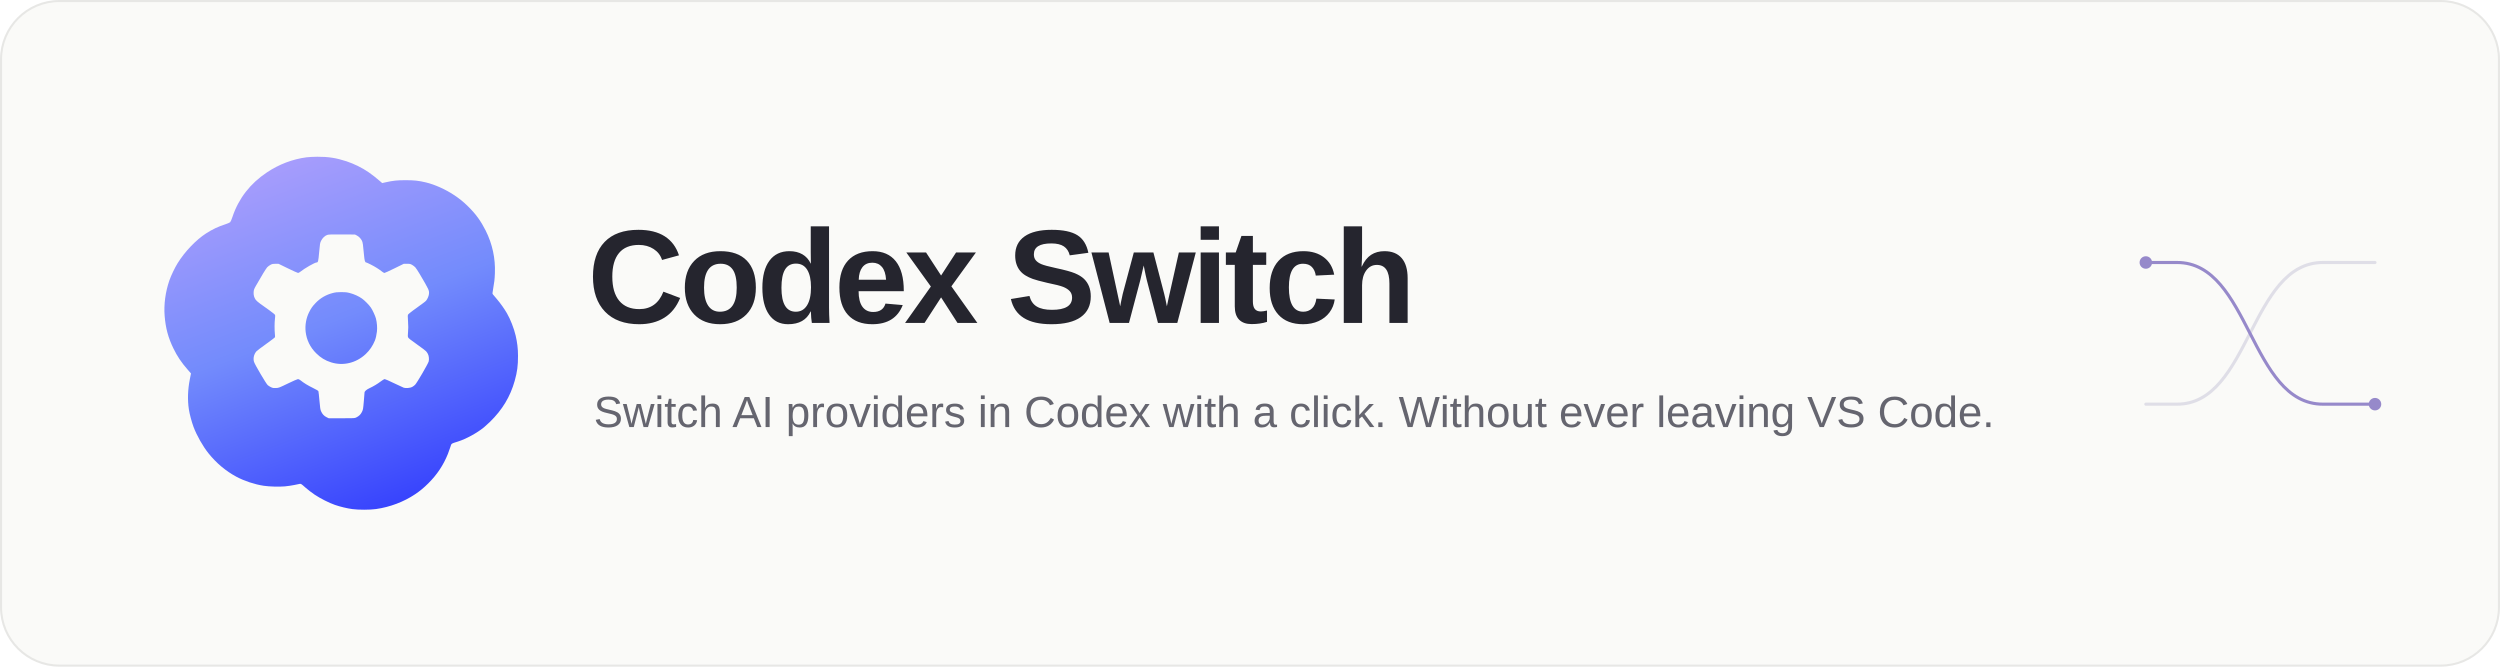
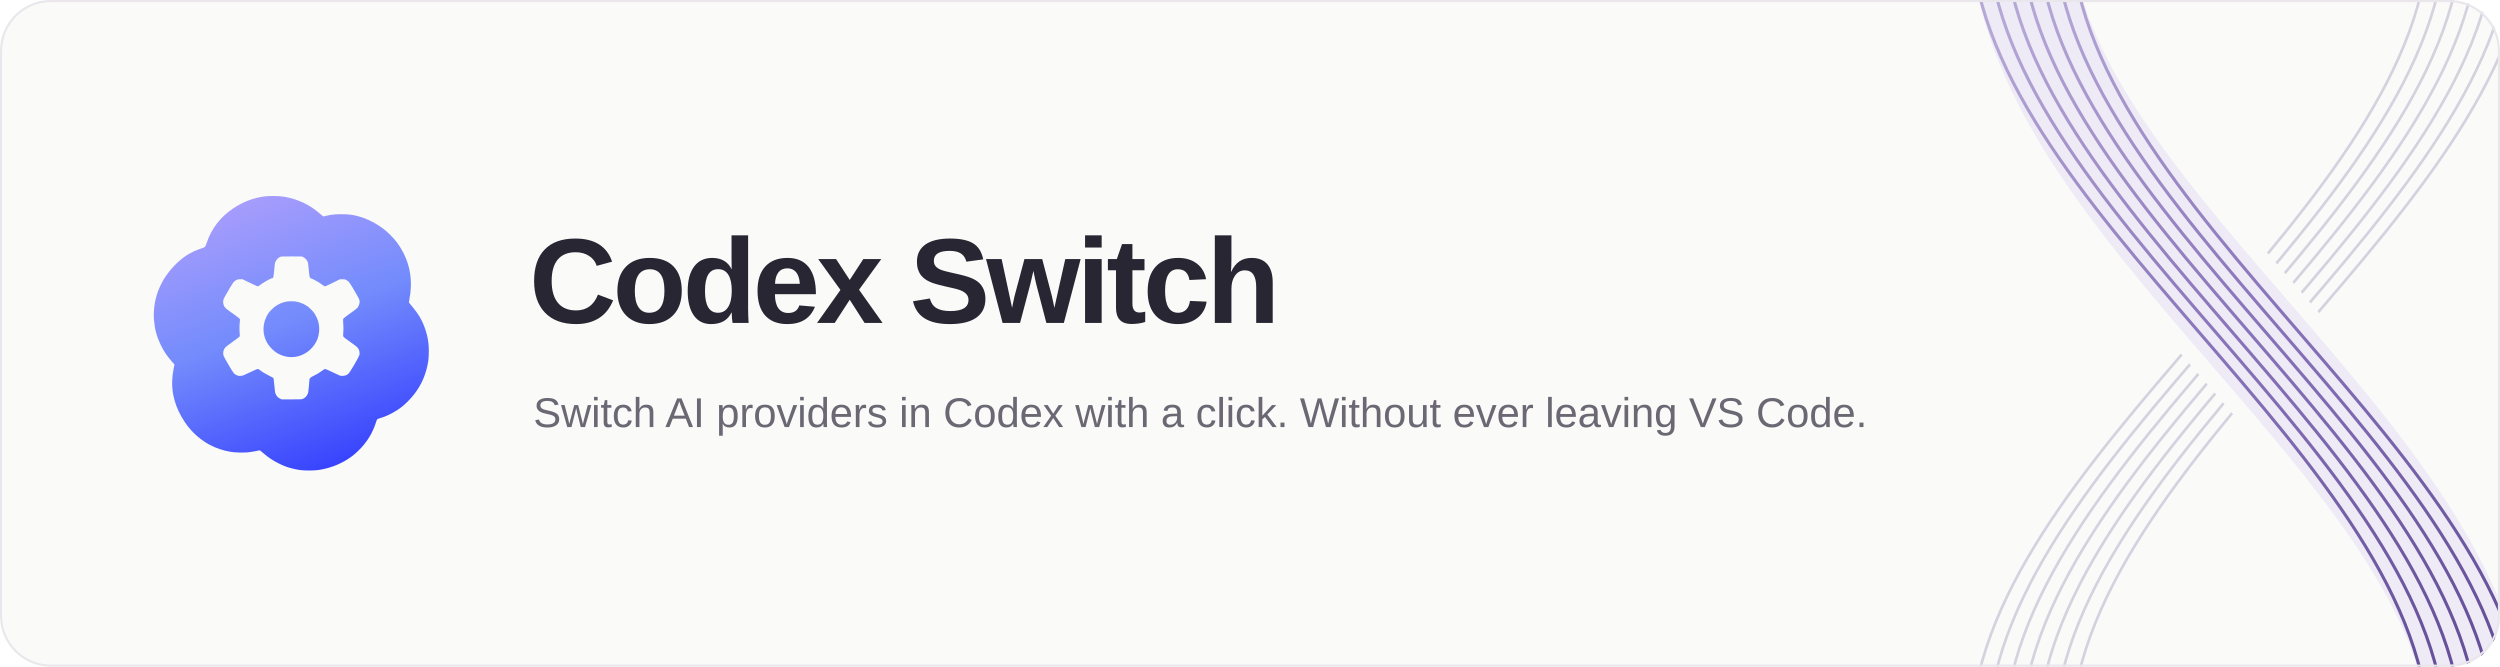
<svg xmlns="http://www.w3.org/2000/svg" width="1200" height="320" viewBox="0 0 1200 320" role="img" aria-labelledby="title description">
  <defs>
    <linearGradient id="purple" gradientUnits="userSpaceOnUse" x1="400" y1="156" x2="750" y2="1098">
      <stop stop-color="#AB9EFC" />
      <stop offset=".48" stop-color="#738BFC" />
      <stop offset="1" stop-color="#3743FD" />
    </linearGradient>
+     <linearGradient id="flow-ink" gradientUnits="userSpaceOnUse" x1="970" y1="0" x2="1170" y2="320">
+       <stop stop-color="#B6A8D6" />
+       <stop offset=".5" stop-color="#8874B9" />
+       <stop offset="1" stop-color="#655099" />
+     </linearGradient>
+     <clipPath id="banner-bounds">
+       <rect width="1200" height="320" rx="24" />
+     </clipPath>
  </defs>
-   <rect x=".5" y=".5" width="1199" height="319" rx="28" fill="#FAFAF8" stroke="#E7E7E5" />
-   <path transform="translate(74 70) scale(.18) translate(-128 -128)" fill="url(#purple)" fill-rule="evenodd" d="M 534 158.630 C 496.585 163.705, 461.508 177.054, 429 198.590 C 384.306 228.199, 353.013 268.554, 336.793 317.500 C 334.554 324.256, 331.873 330.421, 330.658 331.607 C 329.471 332.766, 324 335.171, 318.500 336.951 C 298.754 343.342, 283.576 350.505, 266.500 361.493 C 239.534 378.846, 209.730 410.041, 190.539 441 C 182.894 453.333, 173.108 473.776, 168.556 486.922 C 158.007 517.390, 153.480 551.282, 155.922 581.500 C 158.584 614.434, 165.438 639.751, 179.475 668.500 C 189.808 689.662, 200.265 705.215, 217.275 724.720 L 226.187 734.940 223.153 750.220 C 217.622 778.078, 216.713 805.602, 220.504 830.500 C 222.475 843.451, 227.824 863.618, 232.968 877.500 C 241.303 899.990, 257.975 929.408, 272.923 948 C 294.036 974.261, 319.058 995.267, 347.220 1010.373 C 368.301 1021.681, 396.068 1030.881, 420 1034.488 C 434.964 1036.744, 461.042 1037.497, 476.500 1036.121 C 483.650 1035.484, 494.900 1033.833, 501.500 1032.451 C 508.100 1031.069, 514.877 1029.682, 516.560 1029.369 C 519.334 1028.853, 520.684 1029.750, 531.060 1039.006 C 537.352 1044.620, 548.575 1053.263, 556 1058.215 C 571.335 1068.440, 594.513 1080.153, 610 1085.503 C 624.182 1090.402, 641.995 1094.684, 656.500 1096.681 C 672.797 1098.925, 703.471 1098.883, 719.500 1096.596 C 757.062 1091.236, 793.751 1077.339, 823.952 1057.033 C 836.942 1048.298, 846.817 1040.144, 858.811 1028.249 C 882.333 1004.921, 899.257 979.499, 911.376 949.289 C 913.757 943.355, 916.750 934.968, 918.027 930.650 C 920.710 921.585, 919.756 922.255, 938.181 916.498 C 959.630 909.797, 989.021 893.723, 1007.500 878.589 C 1011.350 875.436, 1018.498 868.951, 1023.384 864.178 C 1056.521 831.809, 1077.719 796.634, 1089.482 754.500 C 1096.147 730.629, 1098.295 714.328, 1098.247 688 C 1098.211 668.744, 1096.351 652.728, 1091.983 634.070 C 1087.465 614.770, 1078.040 590.628, 1068.728 574.500 C 1061.872 562.625, 1051.499 547.975, 1042.297 537.171 C 1037.459 531.490, 1032.635 525.767, 1031.578 524.452 C 1029.679 522.091, 1029.683 521.915, 1031.853 509.781 C 1035.193 491.100, 1035.892 484.887, 1036.609 467.500 C 1038.227 428.226, 1029.842 389.480, 1012.049 354.016 C 999.111 328.229, 985.353 309.366, 964.873 289.332 C 951.780 276.525, 942.618 269.131, 927.082 258.834 C 904.649 243.967, 876.425 231.324, 853 225.649 C 833.370 220.894, 821.245 219.563, 798 219.613 C 775.644 219.661, 765.437 220.739, 745.784 225.130 L 736.068 227.301 730.409 222.400 C 708.084 203.066, 692.063 192.071, 670.921 181.575 C 662.499 177.394, 649.829 172.186, 640.921 169.243 C 613.925 160.326, 592.210 156.941, 563.038 157.103 C 552.842 157.159, 539.775 157.847, 534 158.630 M 589.324 365.619 C 583.061 367.866, 576.517 374.185, 573.083 381.303 C 570.294 387.083, 569.952 389.112, 567.994 411.479 C 565.833 436.178, 565.131 438.978, 561.095 439.014 C 556.328 439.057, 528.970 454.690, 517.612 463.861 C 515.474 465.587, 512.840 467, 511.757 467 C 510.675 467, 498.477 461.488, 484.650 454.750 L 459.510 442.500 451.505 442.519 C 444.735 442.536, 442.689 442.963, 438.243 445.290 C 435.351 446.803, 431.418 449.719, 429.501 451.770 C 426.287 455.211, 413.762 475.724, 399.560 500.807 C 394.406 509.910, 393.668 511.909, 393.238 517.923 C 392.672 525.828, 394.538 532.682, 398.894 538.695 C 400.423 540.806, 405.685 545.408, 410.587 548.921 C 415.489 552.435, 426.360 560.213, 434.744 566.207 C 444.842 573.426, 450.184 577.884, 450.567 579.411 C 450.885 580.679, 450.663 585.188, 450.073 589.431 C 448.838 598.307, 448.740 619.260, 449.886 629.500 C 450.316 633.350, 450.472 637.261, 450.233 638.192 C 449.993 639.122, 439.294 647.351, 426.458 656.477 C 413.621 665.604, 401.945 674.465, 400.511 676.169 C 393.865 684.068, 391.449 694.986, 394.311 704.191 C 396.597 711.546, 426.548 762.396, 430.785 766.116 C 432.778 767.866, 436.821 770.402, 439.769 771.752 C 444.309 773.830, 446.306 774.152, 452.815 773.852 C 460.303 773.507, 461.120 773.197, 484.712 761.749 C 498.028 755.287, 510.102 750, 511.543 750 C 513.022 750, 515.979 751.462, 518.332 753.357 C 527.070 760.395, 538.146 767.180, 551.421 773.625 C 560.679 778.119, 565.442 780.992, 565.977 782.403 C 566.414 783.556, 567.666 794.908, 568.758 807.630 C 570.467 827.545, 571.088 831.513, 573.223 836.176 C 576.646 843.653, 581.130 848.425, 587.818 851.710 L 593.500 854.500 628 854.500 C 661.642 854.500, 662.612 854.445, 667 852.276 C 674.297 848.670, 678.694 844.367, 682.053 837.545 C 685.012 831.533, 685.305 829.888, 687.079 809.330 C 688.115 797.324, 688.971 786.747, 688.981 785.827 C 689.018 782.587, 694.270 777.936, 701.845 774.436 C 712.612 769.461, 723.746 762.775, 732.714 755.899 C 736.975 752.632, 741.436 750, 742.713 750 C 743.980 750, 755.092 754.900, 767.405 760.888 C 779.718 766.877, 791.476 772.332, 793.533 773.011 C 798.918 774.788, 810.517 773.820, 815.705 771.161 C 818.018 769.975, 821.644 767.316, 823.762 765.252 C 828.488 760.649, 858.344 709.409, 860.035 703 C 861.552 697.251, 860.629 688.153, 858.008 683.015 C 856.897 680.838, 854.674 677.581, 853.068 675.778 C 851.463 673.975, 840.244 665.525, 828.139 657 C 810.683 644.707, 805.903 640.856, 805.033 638.389 C 804.239 636.137, 804.237 632.132, 805.023 623.889 C 805.818 615.558, 805.803 608.126, 804.967 596.209 C 803.973 582.056, 804.021 579.616, 805.332 577.616 C 806.646 575.610, 823.470 562.895, 844.780 547.801 C 848.429 545.216, 852.238 542.066, 853.243 540.801 C 856.929 536.161, 860.187 528.591, 860.720 523.422 C 861.744 513.501, 861.431 512.816, 836.279 470.084 C 831.558 462.063, 826.143 453.859, 824.246 451.853 C 822.348 449.848, 818.480 446.923, 815.648 445.353 C 811.082 442.823, 809.538 442.507, 802 442.558 L 793.500 442.616 768.719 454.808 C 755.090 461.514, 743.114 467, 742.107 467 C 741.099 467, 738.526 465.598, 736.388 463.885 C 728.425 457.504, 717.166 450.398, 706.127 444.784 C 699.871 441.603, 694.144 439, 693.400 439 C 690.228 439, 688.874 434.192, 687.433 417.826 C 685.112 391.439, 684.210 385.333, 681.998 380.996 C 678.959 375.039, 673.834 369.779, 668.330 366.967 L 663.500 364.500 628.500 364.310 C 599.577 364.153, 592.775 364.381, 589.324 365.619 M 604.022 520.547 C 586.281 525.129, 571.104 533.935, 558.861 546.750 C 549.948 556.079, 546.648 560.739, 541.026 571.936 C 533.323 587.278, 529.954 606.493, 531.946 623.718 C 534.499 645.786, 543.982 665.212, 559.939 681.060 C 572.032 693.071, 584.070 700.422, 599.729 705.359 C 632.007 715.537, 666.693 707.206, 692.224 683.144 C 702.669 673.300, 710.891 661.230, 716.436 647.601 C 718.933 641.463, 720.818 633.270, 722.020 623.331 C 723.237 613.262, 722.197 599.461, 719.397 588.535 C 717.554 581.344, 710.499 566.059, 705.912 559.322 C 701.203 552.403, 689.502 540.500, 682.428 535.430 C 673.667 529.152, 660.973 523.375, 649.622 520.501 C 641.484 518.441, 637.432 518.009, 626.622 518.049 C 616.061 518.089, 611.650 518.576, 604.022 520.547" />
-   <text x="282" y="155" fill="#25252E" font-family="Segoe UI,Arial,sans-serif" font-size="64" font-weight="650" letter-spacing="-2">Codex Switch</text>
-   <text x="285" y="205" fill="#65656F" font-family="Segoe UI,Arial,sans-serif" font-size="21">Switch AI providers in Codex with a click. Without ever leaving VS Code.</text>
-   <g fill="none" stroke-linecap="round" stroke-width="1.5" aria-hidden="true">
-     <path d="M1030 194 H1045 C1080 194 1080 126 1115 126 H1140" stroke="#DFDEE7" />
-     <path d="M1030 126 H1045 C1080 126 1080 194 1115 194 H1140" stroke="#9689CA" />
-     <circle cx="1030" cy="126" r="3" fill="#9689CA" stroke="none" />
-     <circle cx="1140" cy="194" r="3" fill="#9689CA" stroke="none" />
+   <g clip-path="url(#banner-bounds)">
+     <rect width="1200" height="320" fill="#FAFAF8" />
+     <path transform="translate(70 90) scale(.14) translate(-128 -128)" fill="url(#purple)" fill-rule="evenodd" d="M 534 158.630 C 496.585 163.705, 461.508 177.054, 429 198.590 C 384.306 228.199, 353.013 268.554, 336.793 317.500 C 334.554 324.256, 331.873 330.421, 330.658 331.607 C 329.471 332.766, 324 335.171, 318.500 336.951 C 298.754 343.342, 283.576 350.505, 266.500 361.493 C 239.534 378.846, 209.730 410.041, 190.539 441 C 182.894 453.333, 173.108 473.776, 168.556 486.922 C 158.007 517.390, 153.480 551.282, 155.922 581.500 C 158.584 614.434, 165.438 639.751, 179.475 668.500 C 189.808 689.662, 200.265 705.215, 217.275 724.720 L 226.187 734.940 223.153 750.220 C 217.622 778.078, 216.713 805.602, 220.504 830.500 C 222.475 843.451, 227.824 863.618, 232.968 877.500 C 241.303 899.990, 257.975 929.408, 272.923 948 C 294.036 974.261, 319.058 995.267, 347.220 1010.373 C 368.301 1021.681, 396.068 1030.881, 420 1034.488 C 434.964 1036.744, 461.042 1037.497, 476.500 1036.121 C 483.650 1035.484, 494.900 1033.833, 501.500 1032.451 C 508.100 1031.069, 514.877 1029.682, 516.560 1029.369 C 519.334 1028.853, 520.684 1029.750, 531.060 1039.006 C 537.352 1044.620, 548.575 1053.263, 556 1058.215 C 571.335 1068.440, 594.513 1080.153, 610 1085.503 C 624.182 1090.402, 641.995 1094.684, 656.500 1096.681 C 672.797 1098.925, 703.471 1098.883, 719.500 1096.596 C 757.062 1091.236, 793.751 1077.339, 823.952 1057.033 C 836.942 1048.298, 846.817 1040.144, 858.811 1028.249 C 882.333 1004.921, 899.257 979.499, 911.376 949.289 C 913.757 943.355, 916.750 934.968, 918.027 930.650 C 920.710 921.585, 919.756 922.255, 938.181 916.498 C 959.630 909.797, 989.021 893.723, 1007.500 878.589 C 1011.350 875.436, 1018.498 868.951, 1023.384 864.178 C 1056.521 831.809, 1077.719 796.634, 1089.482 754.500 C 1096.147 730.629, 1098.295 714.328, 1098.247 688 C 1098.211 668.744, 1096.351 652.728, 1091.983 634.070 C 1087.465 614.770, 1078.040 590.628, 1068.728 574.500 C 1061.872 562.625, 1051.499 547.975, 1042.297 537.171 C 1037.459 531.490, 1032.635 525.767, 1031.578 524.452 C 1029.679 522.091, 1029.683 521.915, 1031.853 509.781 C 1035.193 491.100, 1035.892 484.887, 1036.609 467.500 C 1038.227 428.226, 1029.842 389.480, 1012.049 354.016 C 999.111 328.229, 985.353 309.366, 964.873 289.332 C 951.780 276.525, 942.618 269.131, 927.082 258.834 C 904.649 243.967, 876.425 231.324, 853 225.649 C 833.370 220.894, 821.245 219.563, 798 219.613 C 775.644 219.661, 765.437 220.739, 745.784 225.130 L 736.068 227.301 730.409 222.400 C 708.084 203.066, 692.063 192.071, 670.921 181.575 C 662.499 177.394, 649.829 172.186, 640.921 169.243 C 613.925 160.326, 592.210 156.941, 563.038 157.103 C 552.842 157.159, 539.775 157.847, 534 158.630 M 589.324 365.619 C 583.061 367.866, 576.517 374.185, 573.083 381.303 C 570.294 387.083, 569.952 389.112, 567.994 411.479 C 565.833 436.178, 565.131 438.978, 561.095 439.014 C 556.328 439.057, 528.970 454.690, 517.612 463.861 C 515.474 465.587, 512.840 467, 511.757 467 C 510.675 467, 498.477 461.488, 484.650 454.750 L 459.510 442.500 451.505 442.519 C 444.735 442.536, 442.689 442.963, 438.243 445.290 C 435.351 446.803, 431.418 449.719, 429.501 451.770 C 426.287 455.211, 413.762 475.724, 399.560 500.807 C 394.406 509.910, 393.668 511.909, 393.238 517.923 C 392.672 525.828, 394.538 532.682, 398.894 538.695 C 400.423 540.806, 405.685 545.408, 410.587 548.921 C 415.489 552.435, 426.360 560.213, 434.744 566.207 C 444.842 573.426, 450.184 577.884, 450.567 579.411 C 450.885 580.679, 450.663 585.188, 450.073 589.431 C 448.838 598.307, 448.740 619.260, 449.886 629.500 C 450.316 633.350, 450.472 637.261, 450.233 638.192 C 449.993 639.122, 439.294 647.351, 426.458 656.477 C 413.621 665.604, 401.945 674.465, 400.511 676.169 C 393.865 684.068, 391.449 694.986, 394.311 704.191 C 396.597 711.546, 426.548 762.396, 430.785 766.116 C 432.778 767.866, 436.821 770.402, 439.769 771.752 C 444.309 773.830, 446.306 774.152, 452.815 773.852 C 460.303 773.507, 461.120 773.197, 484.712 761.749 C 498.028 755.287, 510.102 750, 511.543 750 C 513.022 750, 515.979 751.462, 518.332 753.357 C 527.070 760.395, 538.146 767.180, 551.421 773.625 C 560.679 778.119, 565.442 780.992, 565.977 782.403 C 566.414 783.556, 567.666 794.908, 568.758 807.630 C 570.467 827.545, 571.088 831.513, 573.223 836.176 C 576.646 843.653, 581.130 848.425, 587.818 851.710 L 593.500 854.500 628 854.500 C 661.642 854.500, 662.612 854.445, 667 852.276 C 674.297 848.670, 678.694 844.367, 682.053 837.545 C 685.012 831.533, 685.305 829.888, 687.079 809.330 C 688.115 797.324, 688.971 786.747, 688.981 785.827 C 689.018 782.587, 694.270 777.936, 701.845 774.436 C 712.612 769.461, 723.746 762.775, 732.714 755.899 C 736.975 752.632, 741.436 750, 742.713 750 C 743.980 750, 755.092 754.900, 767.405 760.888 C 779.718 766.877, 791.476 772.332, 793.533 773.011 C 798.918 774.788, 810.517 773.820, 815.705 771.161 C 818.018 769.975, 821.644 767.316, 823.762 765.252 C 828.488 760.649, 858.344 709.409, 860.035 703 C 861.552 697.251, 860.629 688.153, 858.008 683.015 C 856.897 680.838, 854.674 677.581, 853.068 675.778 C 851.463 673.975, 840.244 665.525, 828.139 657 C 810.683 644.707, 805.903 640.856, 805.033 638.389 C 804.239 636.137, 804.237 632.132, 805.023 623.889 C 805.818 615.558, 805.803 608.126, 804.967 596.209 C 803.973 582.056, 804.021 579.616, 805.332 577.616 C 806.646 575.610, 823.470 562.895, 844.780 547.801 C 848.429 545.216, 852.238 542.066, 853.243 540.801 C 856.929 536.161, 860.187 528.591, 860.720 523.422 C 861.744 513.501, 861.431 512.816, 836.279 470.084 C 831.558 462.063, 826.143 453.859, 824.246 451.853 C 822.348 449.848, 818.480 446.923, 815.648 445.353 C 811.082 442.823, 809.538 442.507, 802 442.558 L 793.500 442.616 768.719 454.808 C 755.090 461.514, 743.114 467, 742.107 467 C 741.099 467, 738.526 465.598, 736.388 463.885 C 728.425 457.504, 717.166 450.398, 706.127 444.784 C 699.871 441.603, 694.144 439, 693.400 439 C 690.228 439, 688.874 434.192, 687.433 417.826 C 685.112 391.439, 684.210 385.333, 681.998 380.996 C 678.959 375.039, 673.834 369.779, 668.330 366.967 L 663.500 364.500 628.500 364.310 C 599.577 364.153, 592.775 364.381, 589.324 365.619 M 604.022 520.547 C 586.281 525.129, 571.104 533.935, 558.861 546.750 C 549.948 556.079, 546.648 560.739, 541.026 571.936 C 533.323 587.278, 529.954 606.493, 531.946 623.718 C 534.499 645.786, 543.982 665.212, 559.939 681.060 C 572.032 693.071, 584.070 700.422, 599.729 705.359 C 632.007 715.537, 666.693 707.206, 692.224 683.144 C 702.669 673.300, 710.891 661.230, 716.436 647.601 C 718.933 641.463, 720.818 633.270, 722.020 623.331 C 723.237 613.262, 722.197 599.461, 719.397 588.535 C 717.554 581.344, 710.499 566.059, 705.912 559.322 C 701.203 552.403, 689.502 540.500, 682.428 535.430 C 673.667 529.152, 660.973 523.375, 649.622 520.501 C 641.484 518.441, 637.432 518.009, 626.622 518.049 C 616.061 518.089, 611.650 518.576, 604.022 520.547" />
+     <text x="254" y="155" fill="#282632" font-family="Segoe UI,Arial,sans-serif" font-size="58" font-weight="600" letter-spacing="-1.8">Codex Switch</text>
+     <text x="256" y="205" fill="#6B6874" font-family="Segoe UI,Arial,sans-serif" font-size="20">Switch AI providers in Codex with a click. Without ever leaving VS Code.</text>
+     <g fill="none" aria-hidden="true">
+       <path d="M1166 -35 C1166 100 946 220 946 355" stroke="#D5D1DE" stroke-width="1.3" />
+       <path d="M1174 -35 C1174 100 954 220 954 355" stroke="#D5D1DE" stroke-width="1.3" />
+       <path d="M1182 -35 C1182 100 962 220 962 355" stroke="#D5D1DE" stroke-width="1.3" />
+       <path d="M1190 -35 C1190 100 970 220 970 355" stroke="#D5D1DE" stroke-width="1.3" />
+       <path d="M1198 -35 C1198 100 978 220 978 355" stroke="#D5D1DE" stroke-width="1.3" />
+       <path d="M1206 -35 C1206 100 986 220 986 355" stroke="#D5D1DE" stroke-width="1.3" />
+       <path d="M1214 -35 C1214 100 994 220 994 355" stroke="#D5D1DE" stroke-width="1.3" />
+       <path d="M970 -35 C970 100 1190 220 1190 355" stroke="#FAFAF8" stroke-width="63" />
+       <path d="M970 -35 C970 100 1190 220 1190 355" stroke="#EFEBF6" stroke-width="48" />
+       <path d="M946 -35 C946 100 1166 220 1166 355" stroke="url(#flow-ink)" stroke-width="1.5" />
+       <path d="M954 -35 C954 100 1174 220 1174 355" stroke="url(#flow-ink)" stroke-width="1.5" />
+       <path d="M962 -35 C962 100 1182 220 1182 355" stroke="url(#flow-ink)" stroke-width="1.5" />
+       <path d="M970 -35 C970 100 1190 220 1190 355" stroke="url(#flow-ink)" stroke-width="1.5" />
+       <path d="M978 -35 C978 100 1198 220 1198 355" stroke="url(#flow-ink)" stroke-width="1.5" />
+       <path d="M986 -35 C986 100 1206 220 1206 355" stroke="url(#flow-ink)" stroke-width="1.5" />
+       <path d="M994 -35 C994 100 1214 220 1214 355" stroke="url(#flow-ink)" stroke-width="1.5" />
+     </g>
  </g>
+   <rect x=".5" y=".5" width="1199" height="319" rx="24" fill="none" stroke="#E9E7EC" />
</svg>
